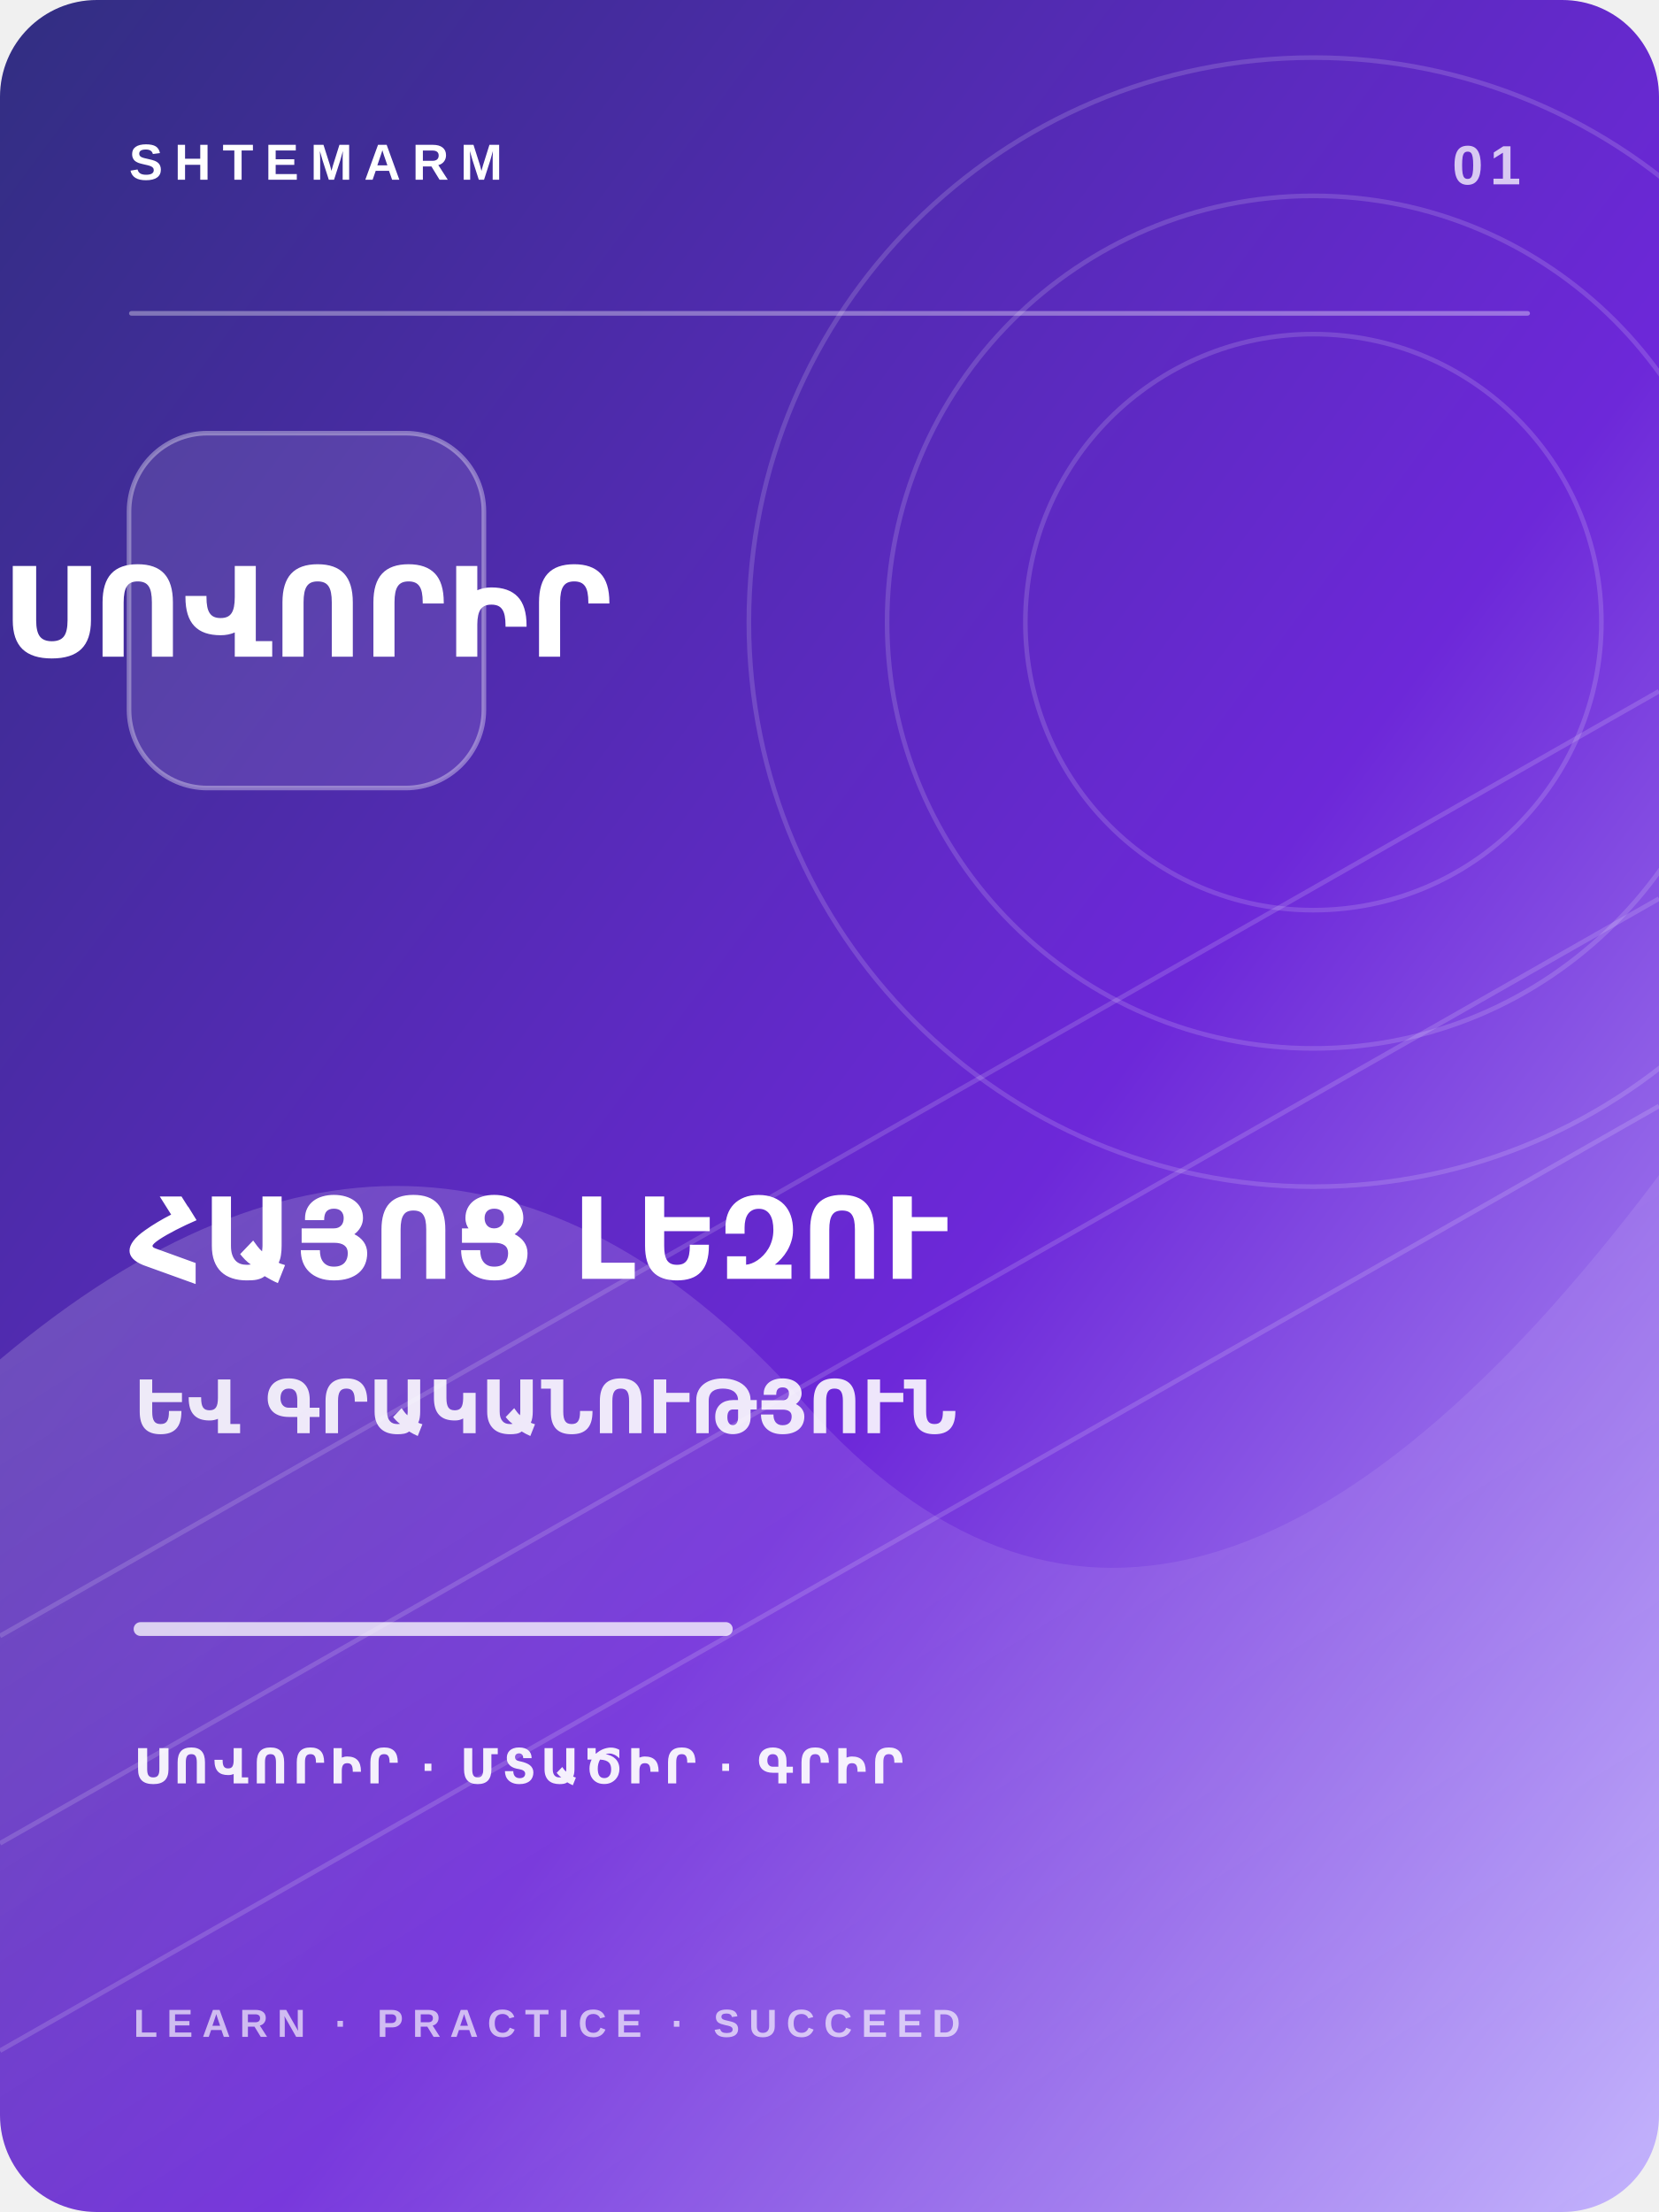
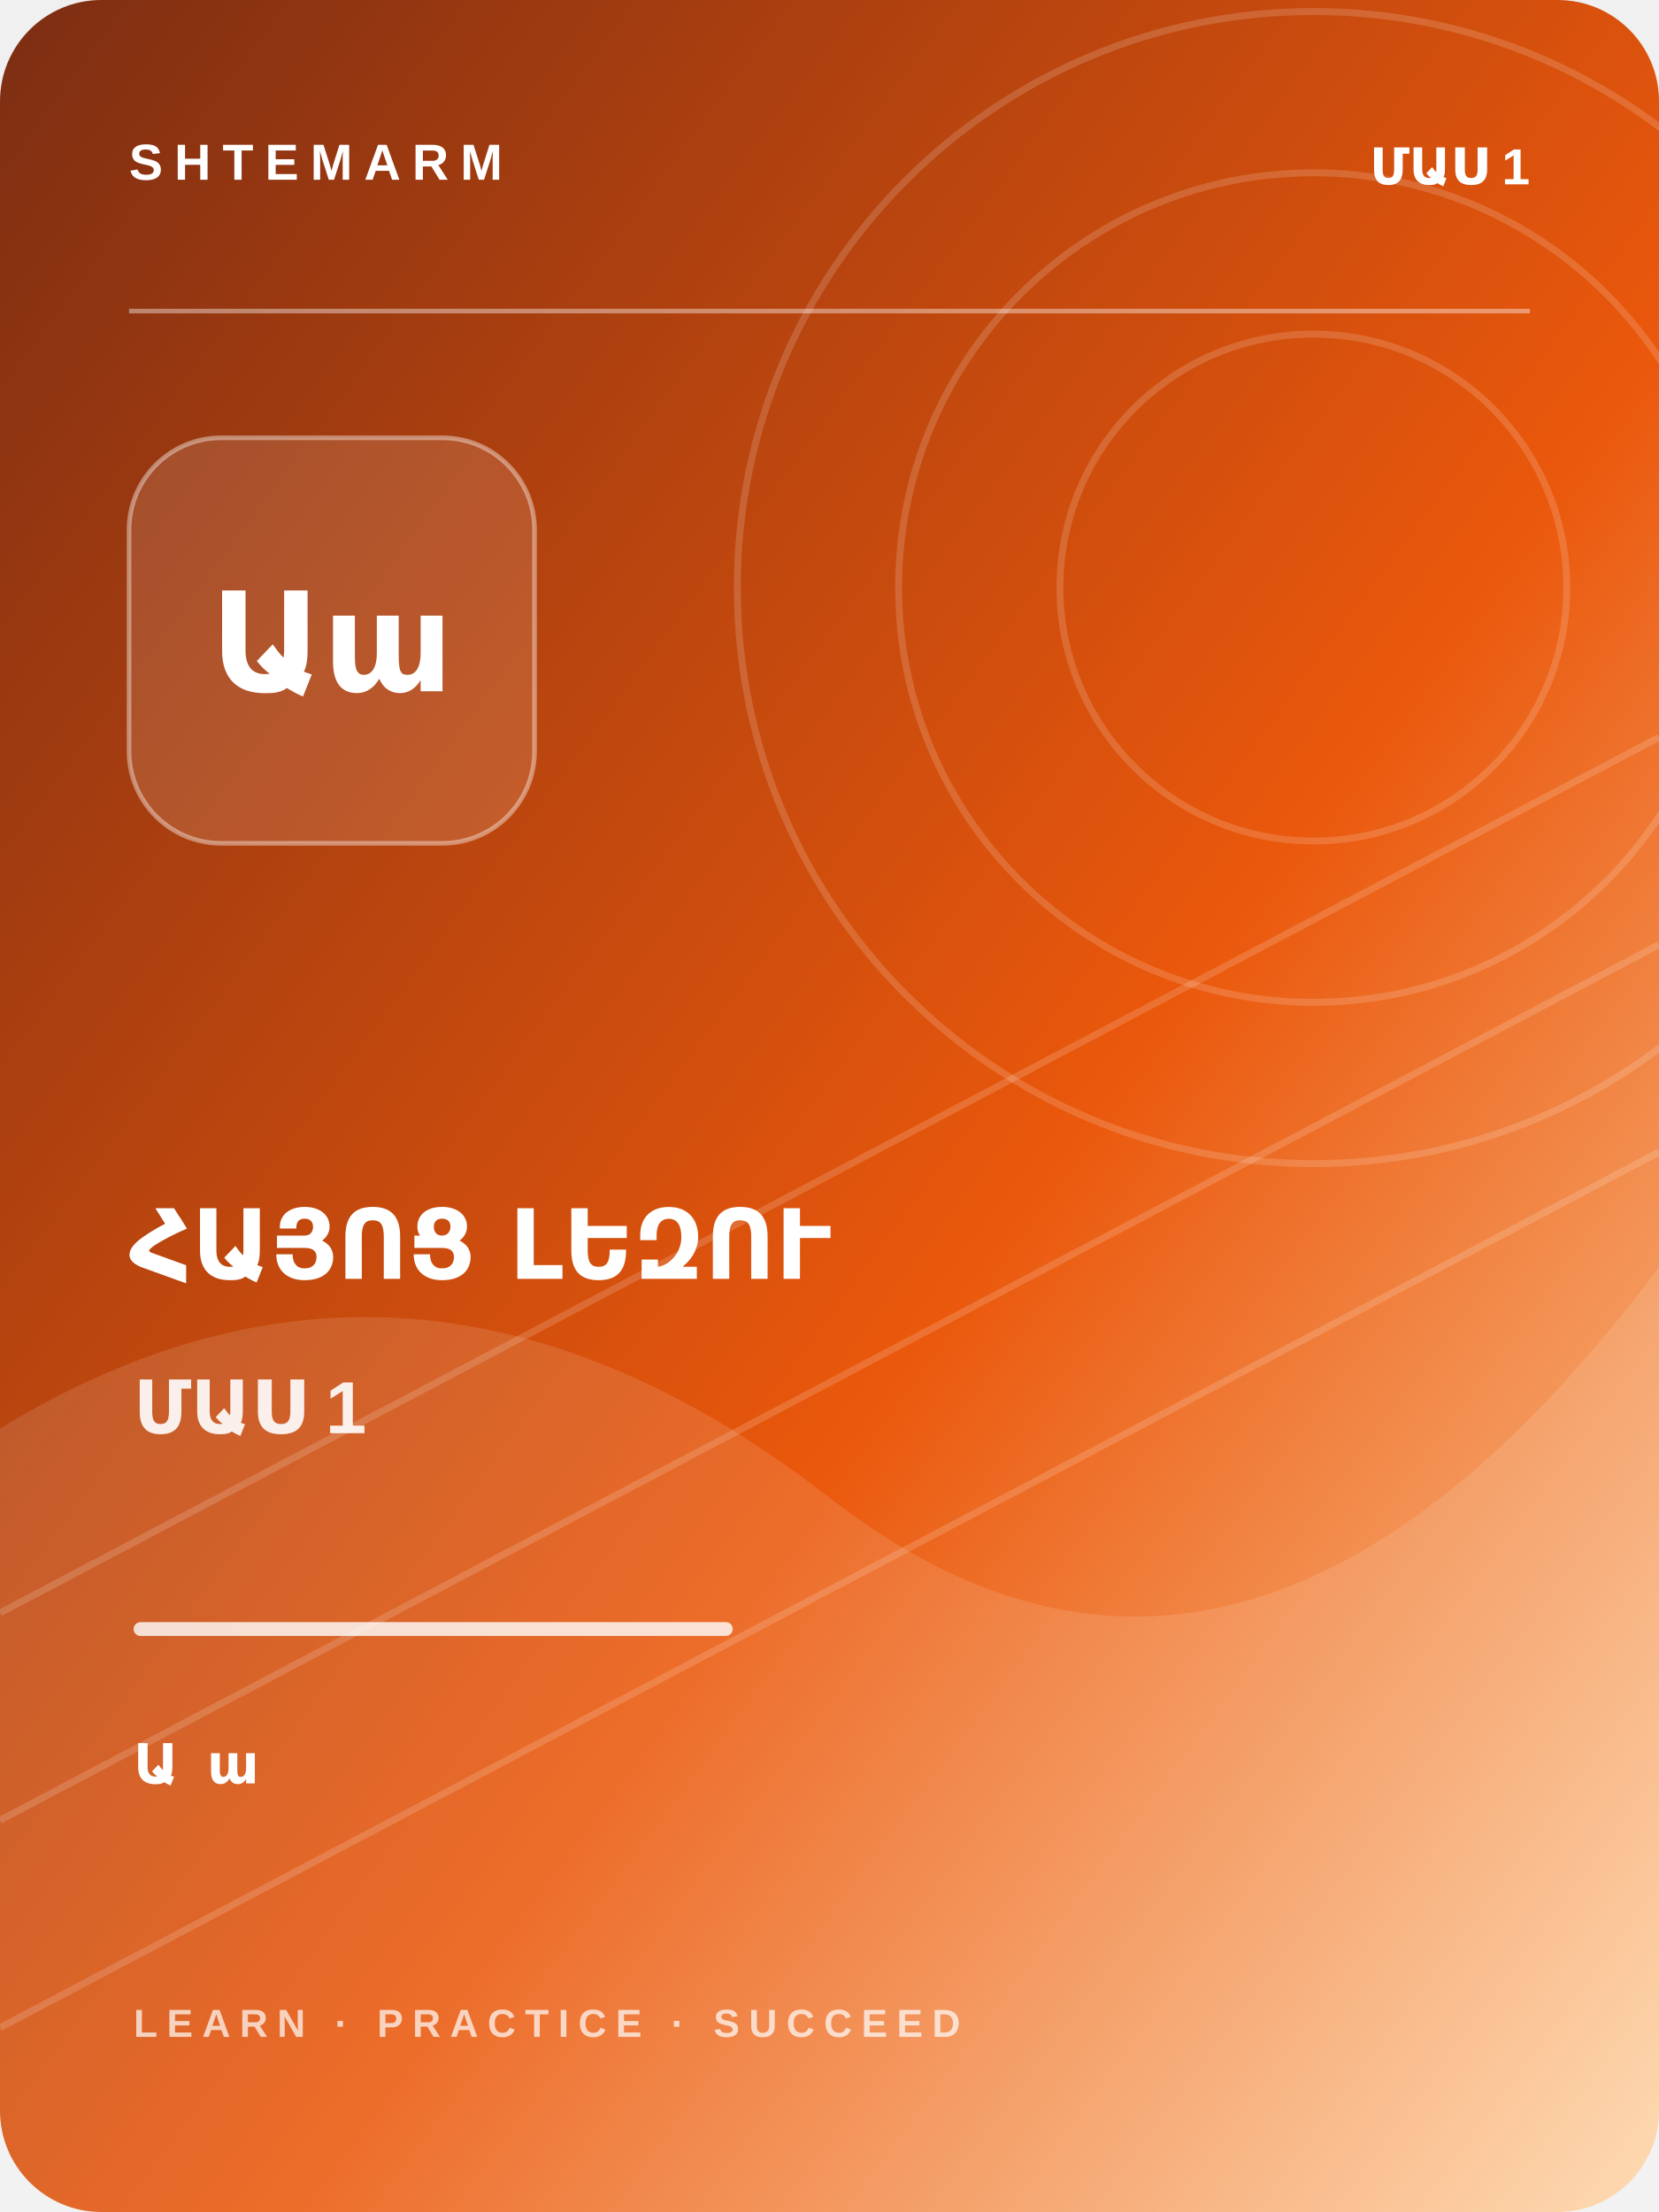
- <svg xmlns="http://www.w3.org/2000/svg" width="720" height="960" viewBox="0 0 720 960" role="img" aria-label="ՀԱՅՈՑ ԼԵԶՈՒ ԵՎ ԳՐԱԿԱՆՈՒԹՅՈՒՆ">
+ <svg xmlns="http://www.w3.org/2000/svg" width="720" height="960" viewBox="0 0 720 960" role="img" aria-label="ՀԱՅՈՑ ԼԵԶՈՒ · ՄԱՍ 1">
  <defs>
-     <linearGradient id="bg" x1="0" y1="0" x2="1" y2="1">
-       <stop stop-color="#312E81" />
-       <stop offset=".58" stop-color="#6D28D9" />
-       <stop offset="1" stop-color="#C4B5FD" />
-     </linearGradient>
-     <linearGradient id="shine" x1="0" y1="0" x2="1" y2="1">
-       <stop stop-color="#fff" stop-opacity=".18" />
-       <stop offset="1" stop-color="#fff" stop-opacity="0" />
+     <linearGradient id="g" x1="0" y1="0" x2="1" y2="1">
+       <stop stop-color="#7c2d12" />
+       <stop offset=".58" stop-color="#ea580c" />
+       <stop offset="1" stop-color="#fed7aa" />
    </linearGradient>
  </defs>
-   <rect width="720" height="960" rx="42" fill="url(#bg)" />
-   <path d="M0 590 Q190 430 350 610 T720 510 V960 H0Z" fill="url(#shine)" />
-   <g fill="none" stroke="#fff" stroke-opacity=".15" stroke-width="2">
-     <circle cx="570" cy="270" r="245" />
-     <circle cx="570" cy="270" r="185" />
-     <circle cx="570" cy="270" r="125" />
-     <path d="M0 710L720 300M0 800L720 390M0 890L720 480" />
+   <rect width="720" height="960" rx="44" fill="url(#g)" />
+   <g fill="none" stroke="#fff" stroke-opacity=".16" stroke-width="3">
+     <circle cx="570" cy="255" r="250" />
+     <circle cx="570" cy="255" r="180" />
+     <circle cx="570" cy="255" r="110" />
+     <path d="M0 700L720 320M0 790L720 410M0 880L720 500" />
  </g>
+   <path d="M0 620Q180 510 360 650T720 550V960H0Z" fill="#fff" fill-opacity=".12" />
  <text x="56" y="78" fill="#fff" font-family="Arial,sans-serif" font-size="22" font-weight="800" letter-spacing="5">SHTEMARM</text>
-   <text x="660" y="80" text-anchor="end" fill="#fff" fill-opacity=".75" font-family="Arial,sans-serif" font-size="24" font-weight="800" letter-spacing="3">01</text>
-   <rect x="56" y="135" width="608" height="2" rx="1" fill="#fff" fill-opacity=".35" />
-   <rect x="56" y="188" width="154" height="154" rx="34" fill="#fff" fill-opacity=".10" stroke="#fff" stroke-opacity=".35" stroke-width="2" />
-   <text x="133" y="285" text-anchor="middle" fill="#fff" font-family="Arial,sans-serif" font-size="54" font-weight="800">ՍՈՎՈՐԻՐ</text>
-   <text x="56" y="555" fill="#fff" font-family="Arial,sans-serif" font-size="49" font-weight="900">ՀԱՅՈՑ ԼԵԶՈՒ</text>
-   <text x="58" y="622" fill="#fff" fill-opacity=".88" font-family="Arial,sans-serif" font-size="32" font-weight="700">ԵՎ ԳՐԱԿԱՆՈՒԹՅՈՒՆ</text>
-   <rect x="58" y="704" width="260" height="6" rx="3" fill="#fff" fill-opacity=".75" />
-   <text x="58" y="774" fill="#fff" fill-opacity=".92" font-family="Arial,sans-serif" font-size="21" font-weight="700" letter-spacing="2">ՍՈՎՈՐԻՐ · ՄՏԱԾԻՐ · ԳՐԻՐ</text>
-   <text x="58" y="884" fill="#fff" fill-opacity=".65" font-family="Arial,sans-serif" font-size="17" font-weight="700" letter-spacing="4">LEARN · PRACTICE · SUCCEED</text>
+   <text x="664" y="80" text-anchor="end" fill="#fff" font-family="Arial,sans-serif" font-size="22" font-weight="800">ՄԱՍ 1</text>
+   <path d="M56 135H664" stroke="#fff" stroke-opacity=".4" stroke-width="2" />
+   <rect x="56" y="190" width="176" height="176" rx="40" fill="#fff" fill-opacity=".12" stroke="#fff" stroke-opacity=".4" stroke-width="2" />
+   <text x="144" y="300" text-anchor="middle" fill="#fff" font-family="Arial,sans-serif" font-size="60" font-weight="900">Աա</text>
+   <text x="56" y="555" fill="#fff" font-family="Arial,sans-serif" font-size="42" font-weight="900">ՀԱՅՈՑ ԼԵԶՈՒ</text>
+   <text x="58" y="622" fill="#fff" fill-opacity=".9" font-family="Arial,sans-serif" font-size="32" font-weight="700">ՄԱՍ 1</text>
+   <rect x="58" y="704" width="260" height="6" rx="3" fill="#fff" fill-opacity=".8" />
+   <text x="58" y="774" fill="#fff" font-family="Arial,sans-serif" font-size="24" font-weight="700" letter-spacing="2">Ա ա</text>
+   <text x="58" y="884" fill="#fff" fill-opacity=".7" font-family="Arial,sans-serif" font-size="17" font-weight="700" letter-spacing="4">LEARN · PRACTICE · SUCCEED</text>
</svg>
